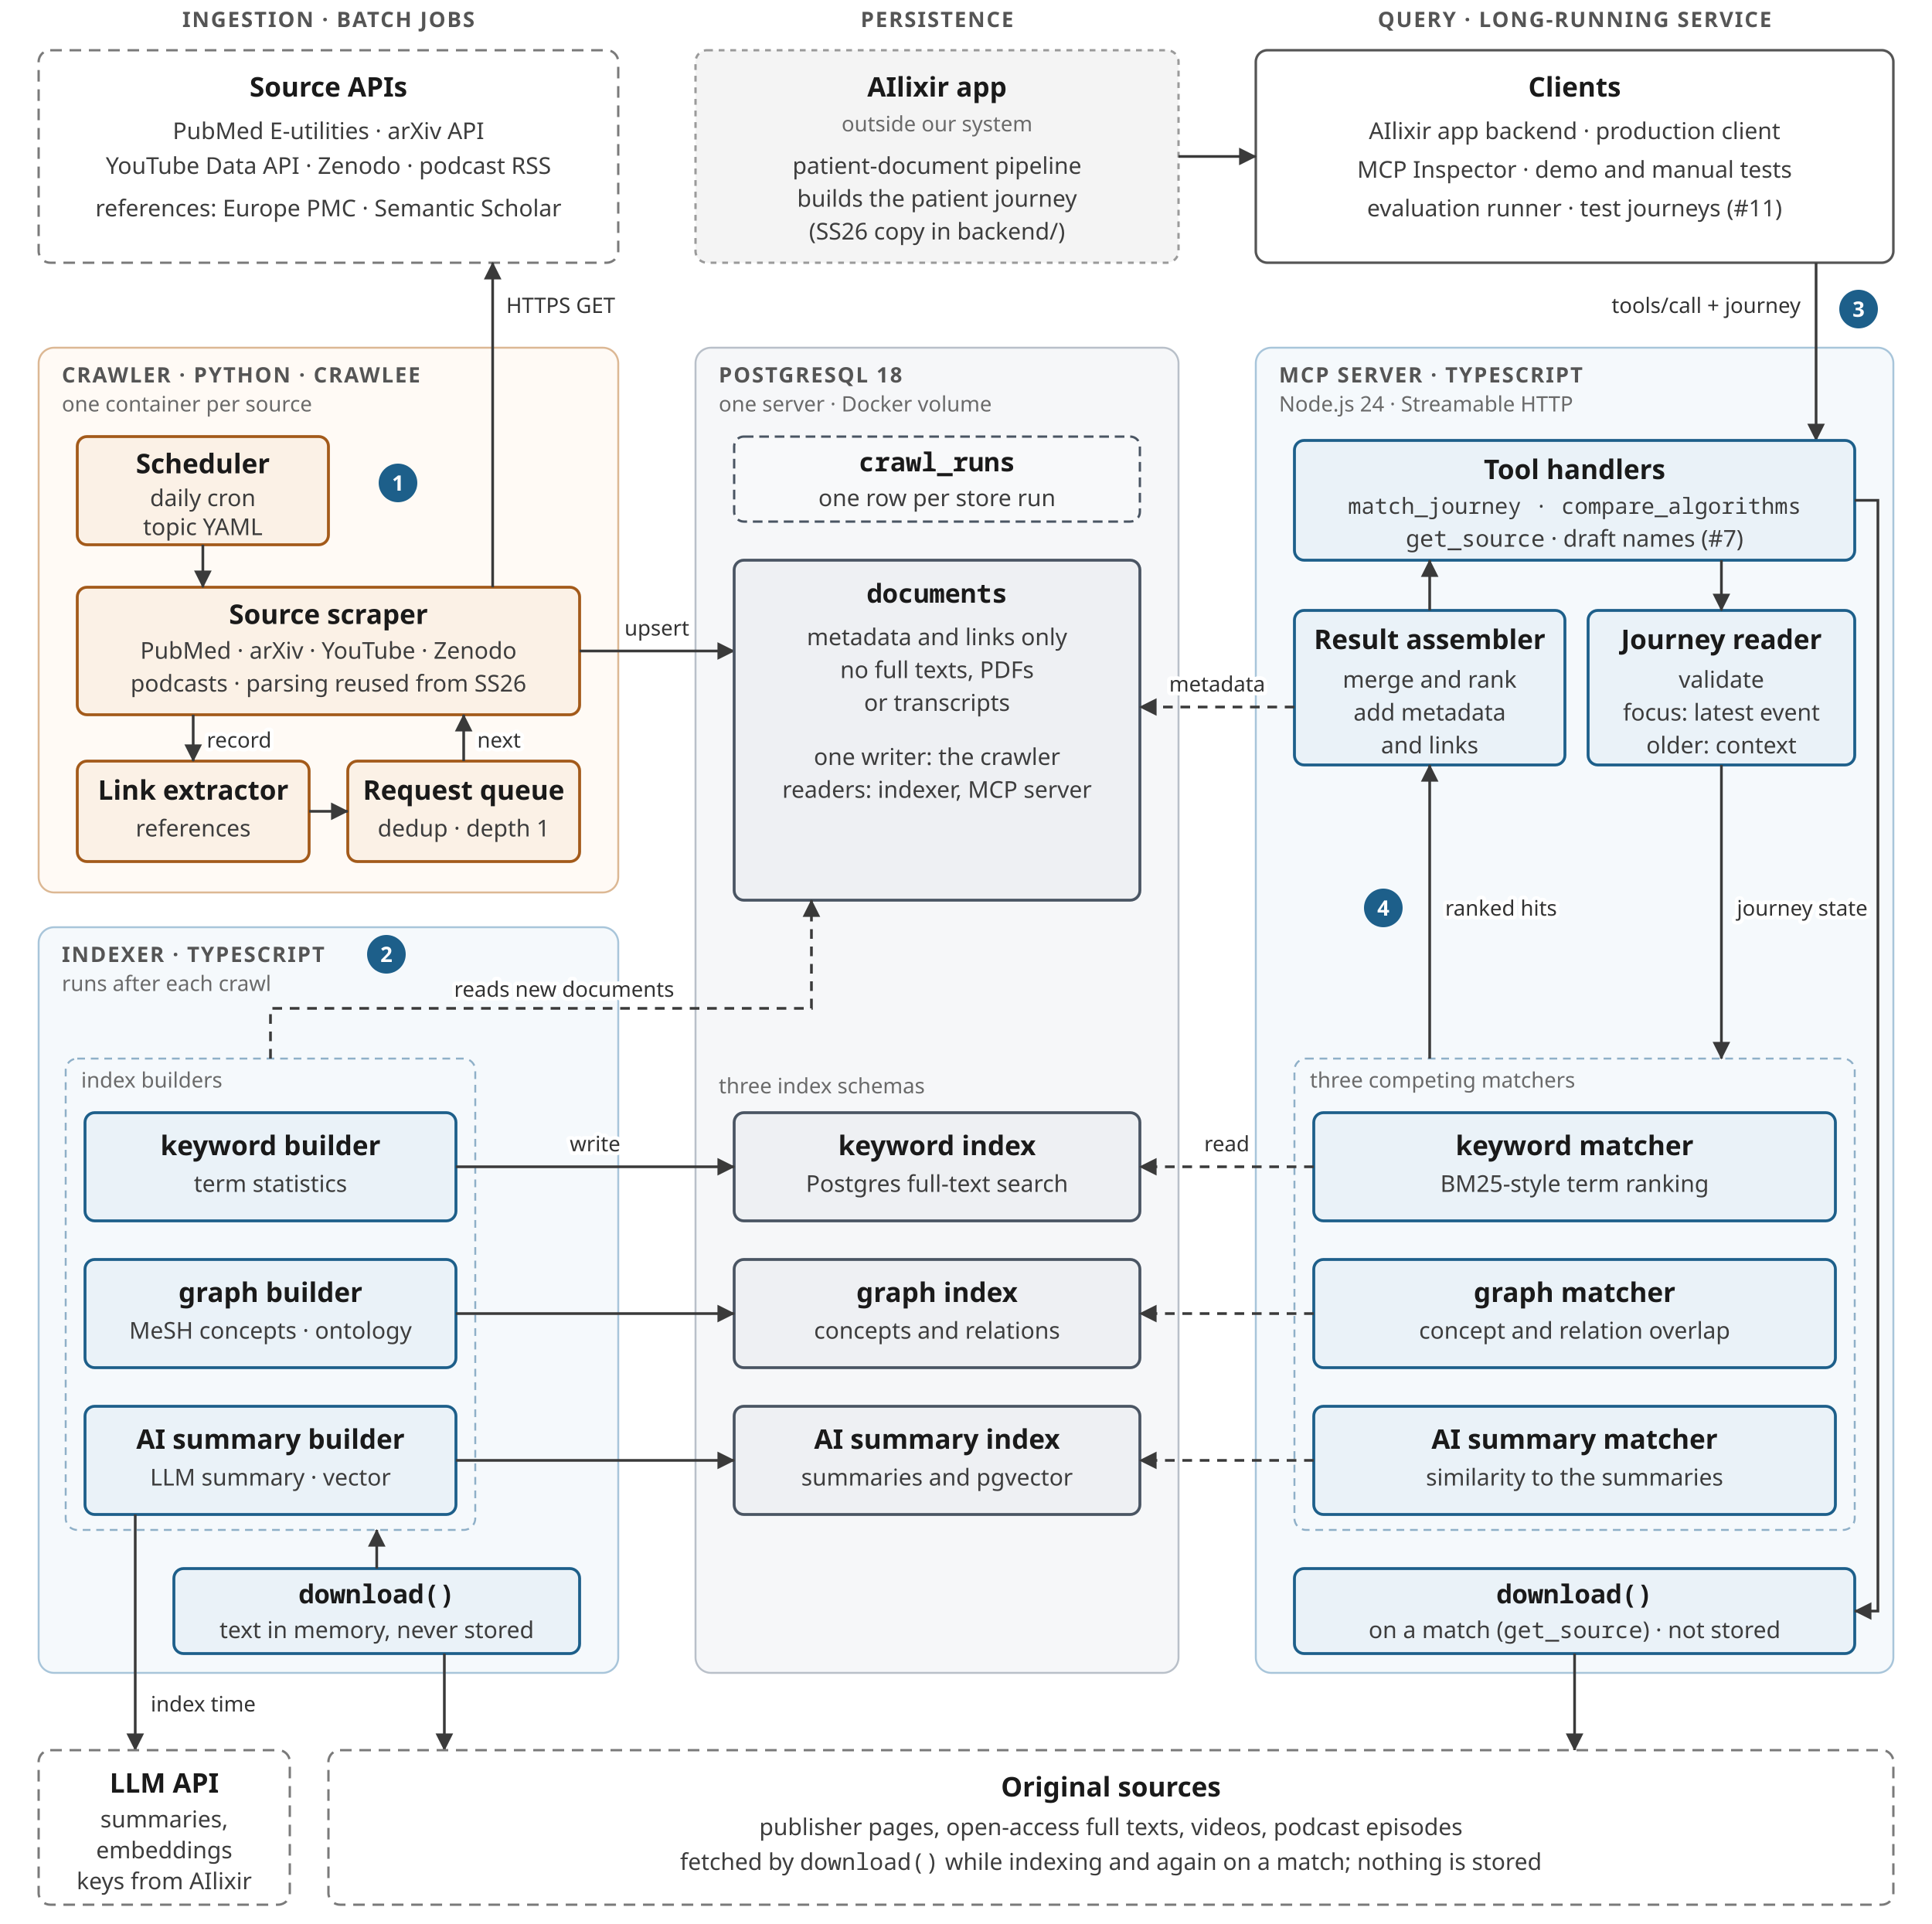
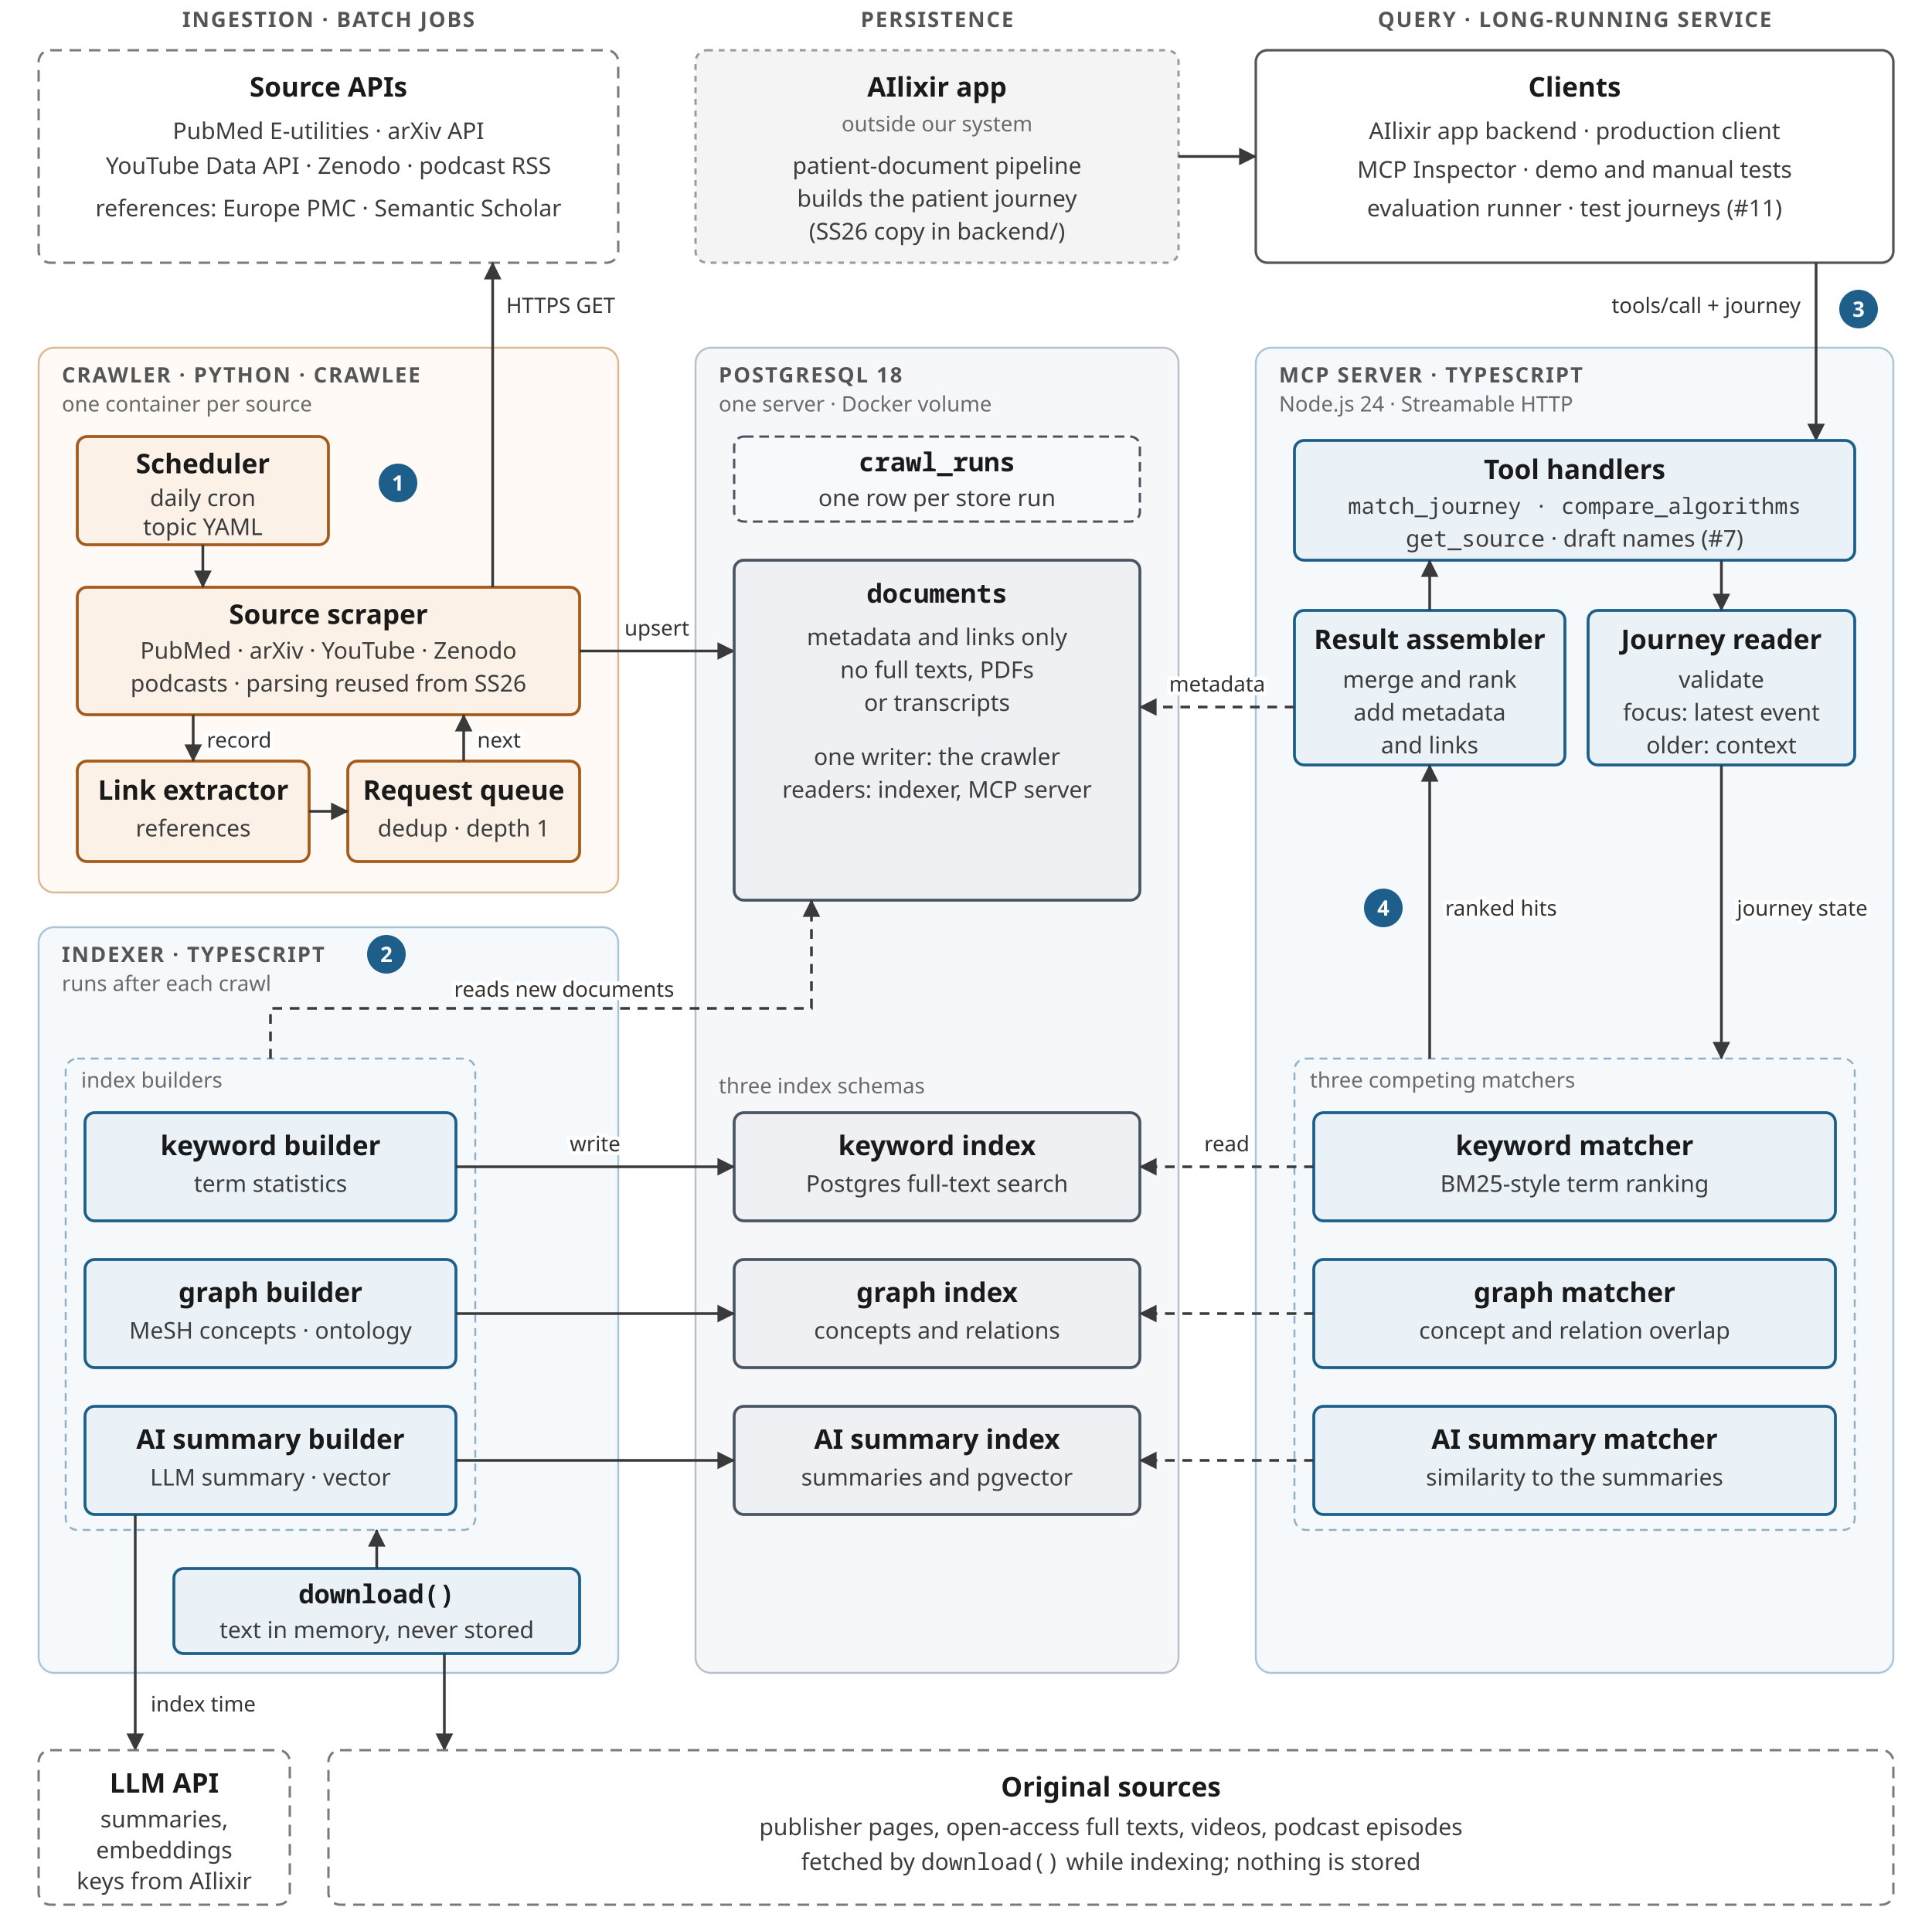
<svg xmlns="http://www.w3.org/2000/svg" viewBox="0 0 1000 996" width="1000" height="996" role="img" aria-label="Runtime components">
  <style>
    text { font-family: "Noto Sans", "Liberation Sans", Arial, sans-serif; }
    .mono { font-family: "Noto Sans Mono", "Liberation Mono", monospace; }
    .h { font-size: 14px; font-weight: 700; fill: #1a1a1a; }
    .hm { font-size: 13.5px; font-weight: 700; fill: #1a1a1a; font-family: "Noto Sans Mono", "Liberation Mono", monospace; }
    .b { font-size: 12px; fill: #3d3d3d; }
    .bm { font-size: 11.5px; fill: #3d3d3d; font-family: "Noto Sans Mono", "Liberation Mono", monospace; }
    .lab { font-size: 11px; font-weight: 700; letter-spacing: 0.07em; fill: #555555; }
    .sub { font-size: 11px; fill: #6a6a6a; }
    .el { font-size: 11px; fill: #333333; paint-order: stroke; stroke: #ffffff; stroke-width: 4px; stroke-linejoin: round; }
    .num { font-size: 11px; font-weight: 700; fill: #ffffff; }
    .dot { fill: #1d5f8a; }
    .py { fill: #fbf1e6; stroke: #a35a1a; stroke-width: 1.5; }
    .ts { fill: #eaf2f8; stroke: #1d5f8a; stroke-width: 1.5; }
    .alg { fill: #d6e7f3; stroke: #1d5f8a; stroke-width: 1.5; }
    .db { fill: #eef0f3; stroke: #4a5563; stroke-width: 1.5; }
    .db-opt { fill: #f8f9fa; stroke: #4a5563; stroke-width: 1.2; stroke-dasharray: 5 3; }
    .ctr { fill: #ffffff; stroke: #4a5563; stroke-width: 1.5; }
    .ext { fill: #ffffff; stroke: #7a7a7a; stroke-width: 1.2; stroke-dasharray: 6 4; }
    .out { fill: #f4f4f4; stroke: #9a9a9a; stroke-width: 1.2; stroke-dasharray: 3 3; }
    .cli { fill: #ffffff; stroke: #555555; stroke-width: 1.3; }
    .dev { fill: #ffffff; stroke: #8a8a8a; stroke-width: 1.2; stroke-dasharray: 5 4; }
    .fw { fill: #f3f3f3; stroke: #9a9a9a; stroke-width: 1.1; }
    .pf { fill: #e8e8e8; stroke: #8a8a8a; stroke-width: 1.1; }
    .lane-py { fill: #fffaf5; stroke: #dcb894; stroke-width: 1; }
    .lane-ts { fill: #f5f9fc; stroke: #a8c5da; stroke-width: 1; }
    .lane-db { fill: #f6f7f9; stroke: #b9c0c9; stroke-width: 1; }
    .grp { fill: none; stroke: #8fb0c8; stroke-width: 1; stroke-dasharray: 4 3; }
    .e { fill: none; stroke: #3a3a3a; stroke-width: 1.4; }
    .r { stroke-dasharray: 5 4; }
  </style>
  <rect width="1000" height="996" fill="#ffffff" />
  <defs>
    <marker id="a1" viewBox="0 0 10 10" refX="9.5" refY="5" markerWidth="6.5" markerHeight="6.5" orient="auto-start-reverse">
      <path d="M0,0 L10,5 L0,10 z" fill="#3a3a3a" />
    </marker>
  </defs>
  <text class="lab" x="170" y="14" text-anchor="middle">INGESTION · BATCH JOBS</text>
  <text class="lab" x="485" y="14" text-anchor="middle">PERSISTENCE</text>
  <text class="lab" x="815" y="14" text-anchor="middle">QUERY · LONG-RUNNING SERVICE</text>
  <rect class="ext" x="20" y="26" width="300" height="110" rx="6" />
  <g text-anchor="middle">
    <text class="h" x="170" y="50">Source APIs</text>
    <text class="b" x="170" y="72">PubMed E-utilities · arXiv API</text>
    <text class="b" x="170" y="90">YouTube Data API · Zenodo · podcast RSS</text>
    <text class="b" x="170" y="112">references: Europe PMC · Semantic Scholar</text>
  </g>
  <rect class="out" x="360" y="26" width="250" height="110" rx="6" />
  <g text-anchor="middle">
    <text class="h" x="485" y="50">AIlixir app</text>
    <text class="sub" x="485" y="68">outside our system</text>
    <text class="b" x="485" y="90">patient-document pipeline</text>
    <text class="b" x="485" y="107">builds the patient journey</text>
    <text class="b" x="485" y="124">(SS26 copy in backend/)</text>
  </g>
  <rect class="cli" x="650" y="26" width="330" height="110" rx="6" />
  <g text-anchor="middle">
    <text class="h" x="815" y="50">Clients</text>
    <text class="b" x="815" y="72">AIlixir app backend · production client</text>
    <text class="b" x="815" y="92">MCP Inspector · demo and manual tests</text>
    <text class="b" x="815" y="112">evaluation runner · test journeys (#11)</text>
  </g>
  <path class="e" d="M610 81 H650" marker-end="url(#a1)" />
  <rect class="lane-py" x="20" y="180" width="300" height="282" rx="8" />
  <rect class="lane-ts" x="20" y="480" width="300" height="386" rx="8" />
  <rect class="lane-db" x="360" y="180" width="250" height="686" rx="8" />
  <rect class="lane-ts" x="650" y="180" width="330" height="686" rx="8" />
  <text class="lab" x="32" y="198">CRAWLER · PYTHON · CRAWLEE</text>
  <text class="sub" x="32" y="213">one container per source</text>
  <text class="lab" x="372" y="198">POSTGRESQL 18</text>
  <text class="sub" x="372" y="213">one server · Docker volume</text>
  <text class="lab" x="32" y="498">INDEXER · TYPESCRIPT</text>
  <text class="sub" x="32" y="513">runs after each crawl</text>
  <text class="lab" x="662" y="198">MCP SERVER · TYPESCRIPT</text>
  <text class="sub" x="662" y="213">Node.js 24 · Streamable HTTP</text>
  <rect class="py" x="40" y="226" width="130" height="56" rx="5" />
  <rect class="py" x="40" y="304" width="260" height="66" rx="5" />
  <rect class="py" x="40" y="394" width="120" height="52" rx="5" />
  <rect class="py" x="180" y="394" width="120" height="52" rx="5" />
  <g text-anchor="middle">
    <text class="h" x="105" y="245">Scheduler</text>
    <text class="b" x="105" y="262">daily cron</text>
    <text class="b" x="105" y="277">topic YAML</text>
    <text class="h" x="170" y="323">Source scraper</text>
    <text class="b" x="170" y="341">PubMed · arXiv · YouTube · Zenodo</text>
    <text class="b" x="170" y="358">podcasts · parsing reused from SS26</text>
    <text class="h" x="100" y="414">Link extractor</text>
    <text class="b" x="100" y="433">references</text>
    <text class="h" x="240" y="414">Request queue</text>
    <text class="b" x="240" y="433">dedup · depth 1</text>
  </g>
  <path class="e" d="M105 282 V304" marker-end="url(#a1)" />
  <path class="e" d="M255 304 V136" marker-end="url(#a1)" />
  <text class="el" x="262" y="162">HTTPS GET</text>
  <path class="e" d="M100 370 V394" marker-end="url(#a1)" />
  <path class="e" d="M160 420 H180" marker-end="url(#a1)" />
  <path class="e" d="M240 394 V370" marker-end="url(#a1)" />
  <text class="el" x="107" y="387">record</text>
  <text class="el" x="247" y="387">next</text>
  <path class="e" d="M300 337 H380" marker-end="url(#a1)" />
  <text class="el" x="340" y="329" text-anchor="middle">upsert</text>
  <rect class="db-opt" x="380" y="226" width="210" height="44" rx="5" />
  <rect class="db" x="380" y="290" width="210" height="176" rx="5" />
  <rect class="db" x="380" y="576" width="210" height="56" rx="5" />
  <rect class="db" x="380" y="652" width="210" height="56" rx="5" />
  <rect class="db" x="380" y="728" width="210" height="56" rx="5" />
  <text class="sub" x="372" y="566">three index schemas</text>
  <g text-anchor="middle">
    <text class="hm" x="485" y="244">crawl_runs</text>
    <text class="b" x="485" y="262">one row per store run</text>
    <text class="hm" x="485" y="312">documents</text>
    <text class="b" x="485" y="334">metadata and links only</text>
    <text class="b" x="485" y="351">no full texts, PDFs</text>
    <text class="b" x="485" y="368">or transcripts</text>
    <text class="b" x="485" y="396">one writer: the crawler</text>
    <text class="b" x="485" y="413">readers: indexer, MCP server</text>
    <text class="h" x="485" y="598">keyword index</text>
    <text class="b" x="485" y="617">Postgres full-text search</text>
    <text class="h" x="485" y="674">graph index</text>
    <text class="b" x="485" y="693">concepts and relations</text>
    <text class="h" x="485" y="750">AI summary index</text>
    <text class="b" x="485" y="769">summaries and pgvector</text>
  </g>
  <rect class="grp" x="34" y="548" width="212" height="244" rx="6" />
  <text class="sub" x="42" y="563">index builders</text>
  <rect class="ts" x="44" y="576" width="192" height="56" rx="5" />
  <rect class="ts" x="44" y="652" width="192" height="56" rx="5" />
  <rect class="ts" x="44" y="728" width="192" height="56" rx="5" />
  <rect class="ts" x="90" y="812" width="210" height="44" rx="5" />
  <g text-anchor="middle">
    <text class="h" x="140" y="598">keyword builder</text>
    <text class="b" x="140" y="617">term statistics</text>
    <text class="h" x="140" y="674">graph builder</text>
    <text class="b" x="140" y="693">MeSH concepts · ontology</text>
    <text class="h" x="140" y="750">AI summary builder</text>
    <text class="b" x="140" y="769">LLM summary · vector</text>
    <text class="hm" x="195" y="830">download()</text>
    <text class="b" x="195" y="848">text in memory, never stored</text>
  </g>
  <path class="e r" d="M140 548 V522 H420 V466" marker-end="url(#a1)" />
  <text class="el" x="292" y="516" text-anchor="middle">reads new documents</text>
  <path class="e" d="M236 604 H380" marker-end="url(#a1)" />
  <path class="e" d="M236 680 H380" marker-end="url(#a1)" />
  <path class="e" d="M236 756 H380" marker-end="url(#a1)" />
  <text class="el" x="308" y="596" text-anchor="middle">write</text>
  <path class="e" d="M195 812 V792" marker-end="url(#a1)" />
  <path class="e" d="M70 784 V906" marker-end="url(#a1)" />
  <text class="el" x="78" y="886">index time</text>
  <path class="e" d="M230 856 V906" marker-end="url(#a1)" />
  <path class="e" d="M940 136 V228" marker-end="url(#a1)" />
  <text class="el" x="932" y="162" text-anchor="end">tools/call + journey</text>
  <rect class="ts" x="670" y="228" width="290" height="62" rx="5" />
  <rect class="ts" x="670" y="316" width="140" height="80" rx="5" />
  <rect class="ts" x="822" y="316" width="138" height="80" rx="5" />
  <rect class="grp" x="670" y="548" width="290" height="244" rx="6" />
  <text class="sub" x="678" y="563">three competing matchers</text>
  <rect class="ts" x="680" y="576" width="270" height="56" rx="5" />
  <rect class="ts" x="680" y="652" width="270" height="56" rx="5" />
  <rect class="ts" x="680" y="728" width="270" height="56" rx="5" />
-   <rect class="ts" x="670" y="812" width="290" height="44" rx="5" />
  <g text-anchor="middle">
    <text class="h" x="815" y="248">Tool handlers</text>
    <text class="bm" x="815" y="266">match_journey · compare_algorithms</text>
    <text class="b" x="815" y="283">
      <tspan class="mono">get_source</tspan> · draft names (#7)</text>
    <text class="h" x="740" y="336">Result assembler</text>
    <text class="b" x="740" y="356">merge and rank</text>
    <text class="b" x="740" y="373">add metadata</text>
    <text class="b" x="740" y="390">and links</text>
    <text class="h" x="891" y="336">Journey reader</text>
    <text class="b" x="891" y="356">validate</text>
    <text class="b" x="891" y="373">focus: latest event</text>
    <text class="b" x="891" y="390">older: context</text>
    <text class="h" x="815" y="598">keyword matcher</text>
    <text class="b" x="815" y="617">BM25-style term ranking</text>
    <text class="h" x="815" y="674">graph matcher</text>
    <text class="b" x="815" y="693">concept and relation overlap</text>
    <text class="h" x="815" y="750">AI summary matcher</text>
    <text class="b" x="815" y="769">similarity to the summaries</text>
-     <text class="hm" x="815" y="830">download()</text>
-     <text class="b" x="815" y="848">on a match (<tspan class="mono">get_source</tspan>) · not stored</text>
  </g>
  <path class="e" d="M891 290 V316" marker-end="url(#a1)" />
  <path class="e" d="M740 316 V290" marker-end="url(#a1)" />
  <path class="e r" d="M670 366 H590" marker-end="url(#a1)" />
  <text class="el" x="630" y="358" text-anchor="middle">metadata</text>
  <path class="e" d="M891 396 V548" marker-end="url(#a1)" />
  <text class="el" x="899" y="474">journey state</text>
  <path class="e" d="M740 548 V396" marker-end="url(#a1)" />
  <text class="el" x="748" y="474">ranked hits</text>
  <path class="e r" d="M680 604 H590" marker-end="url(#a1)" />
  <path class="e r" d="M680 680 H590" marker-end="url(#a1)" />
  <path class="e r" d="M680 756 H590" marker-end="url(#a1)" />
  <text class="el" x="635" y="596" text-anchor="middle">read</text>
-   <path class="e" d="M960 259 H972 V834 H960" marker-end="url(#a1)" />
-   <path class="e" d="M815 856 V906" marker-end="url(#a1)" />
  <rect class="ext" x="20" y="906" width="130" height="80" rx="6" />
  <rect class="ext" x="170" y="906" width="810" height="80" rx="6" />
  <g text-anchor="middle">
    <text class="h" x="85" y="928">LLM API</text>
    <text class="b" x="85" y="946">summaries,</text>
    <text class="b" x="85" y="962">embeddings</text>
    <text class="b" x="85" y="978">keys from AIlixir</text>
    <text class="h" x="575" y="930">Original sources</text>
    <text class="b" x="575" y="950">publisher pages, open-access full texts, videos, podcast episodes</text>
-     <text class="b" x="575" y="968">fetched by <tspan class="mono">download()</tspan> while indexing and again on a match; nothing is stored</text>
+     <text class="b" x="575" y="968">fetched by <tspan class="mono">download()</tspan> while indexing; nothing is stored</text>
  </g>
  <circle class="dot" cx="206" cy="250" r="10" />
  <text class="num" x="206" y="254" text-anchor="middle">1</text>
  <circle class="dot" cx="200" cy="494" r="10" />
  <text class="num" x="200" y="498" text-anchor="middle">2</text>
  <circle class="dot" cx="962" cy="160" r="10" />
  <text class="num" x="962" y="164" text-anchor="middle">3</text>
  <circle class="dot" cx="716" cy="470" r="10" />
  <text class="num" x="716" y="474" text-anchor="middle">4</text>
</svg>
